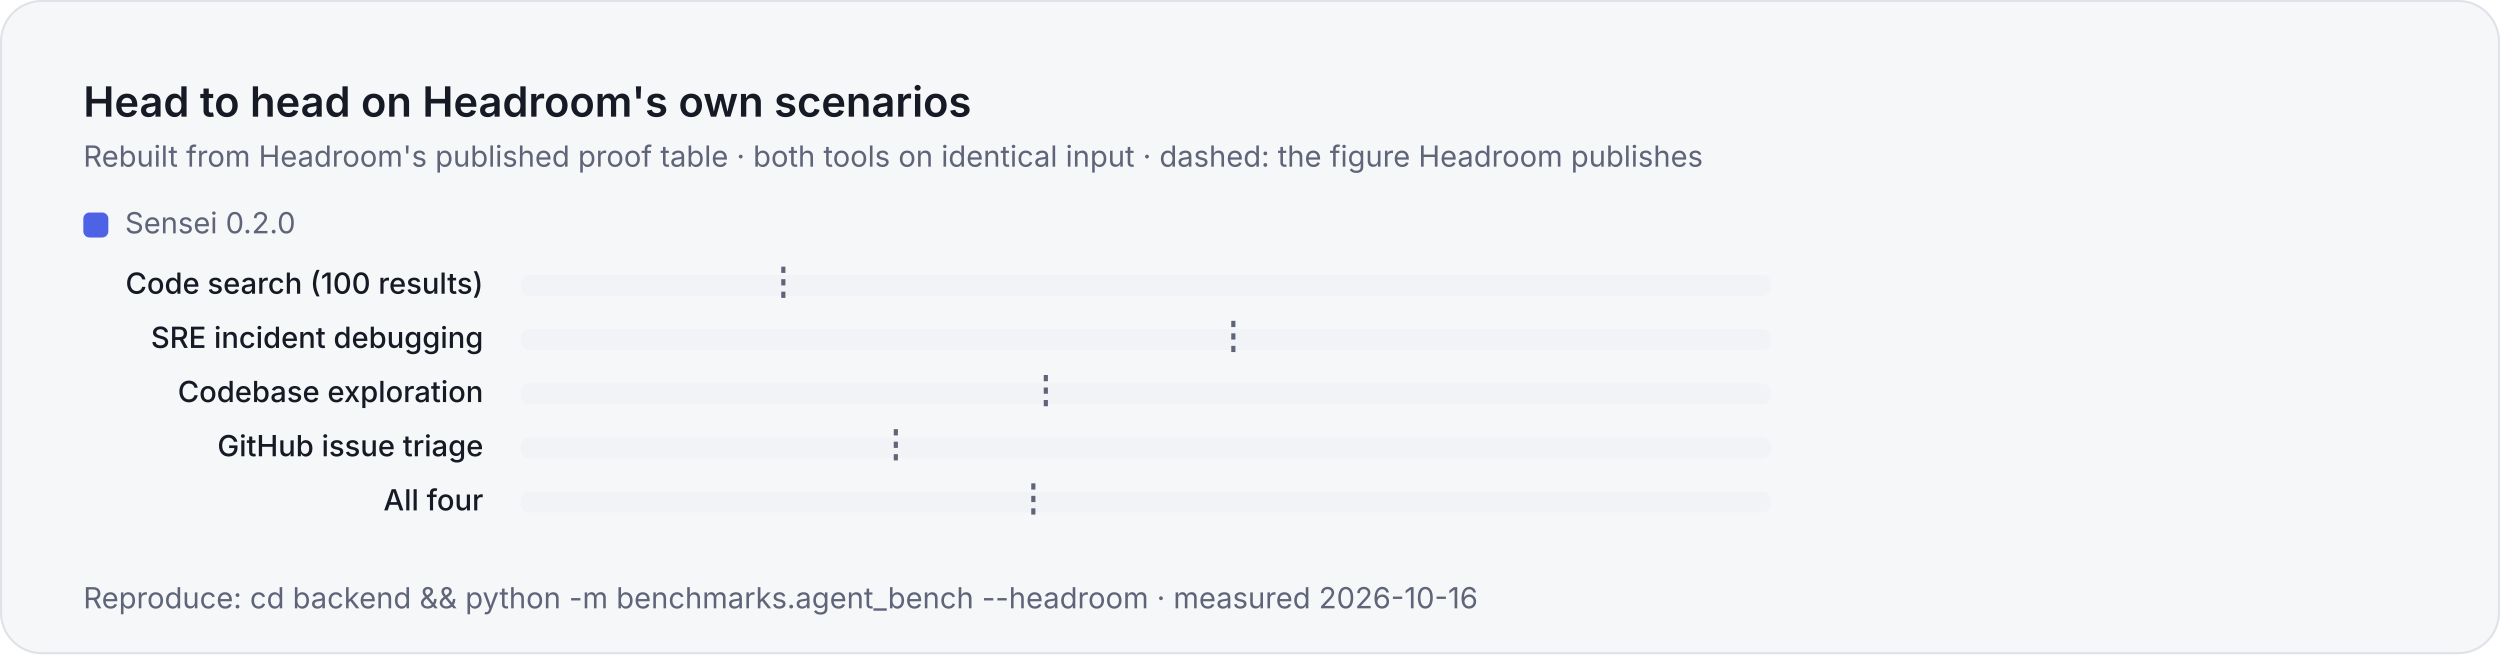
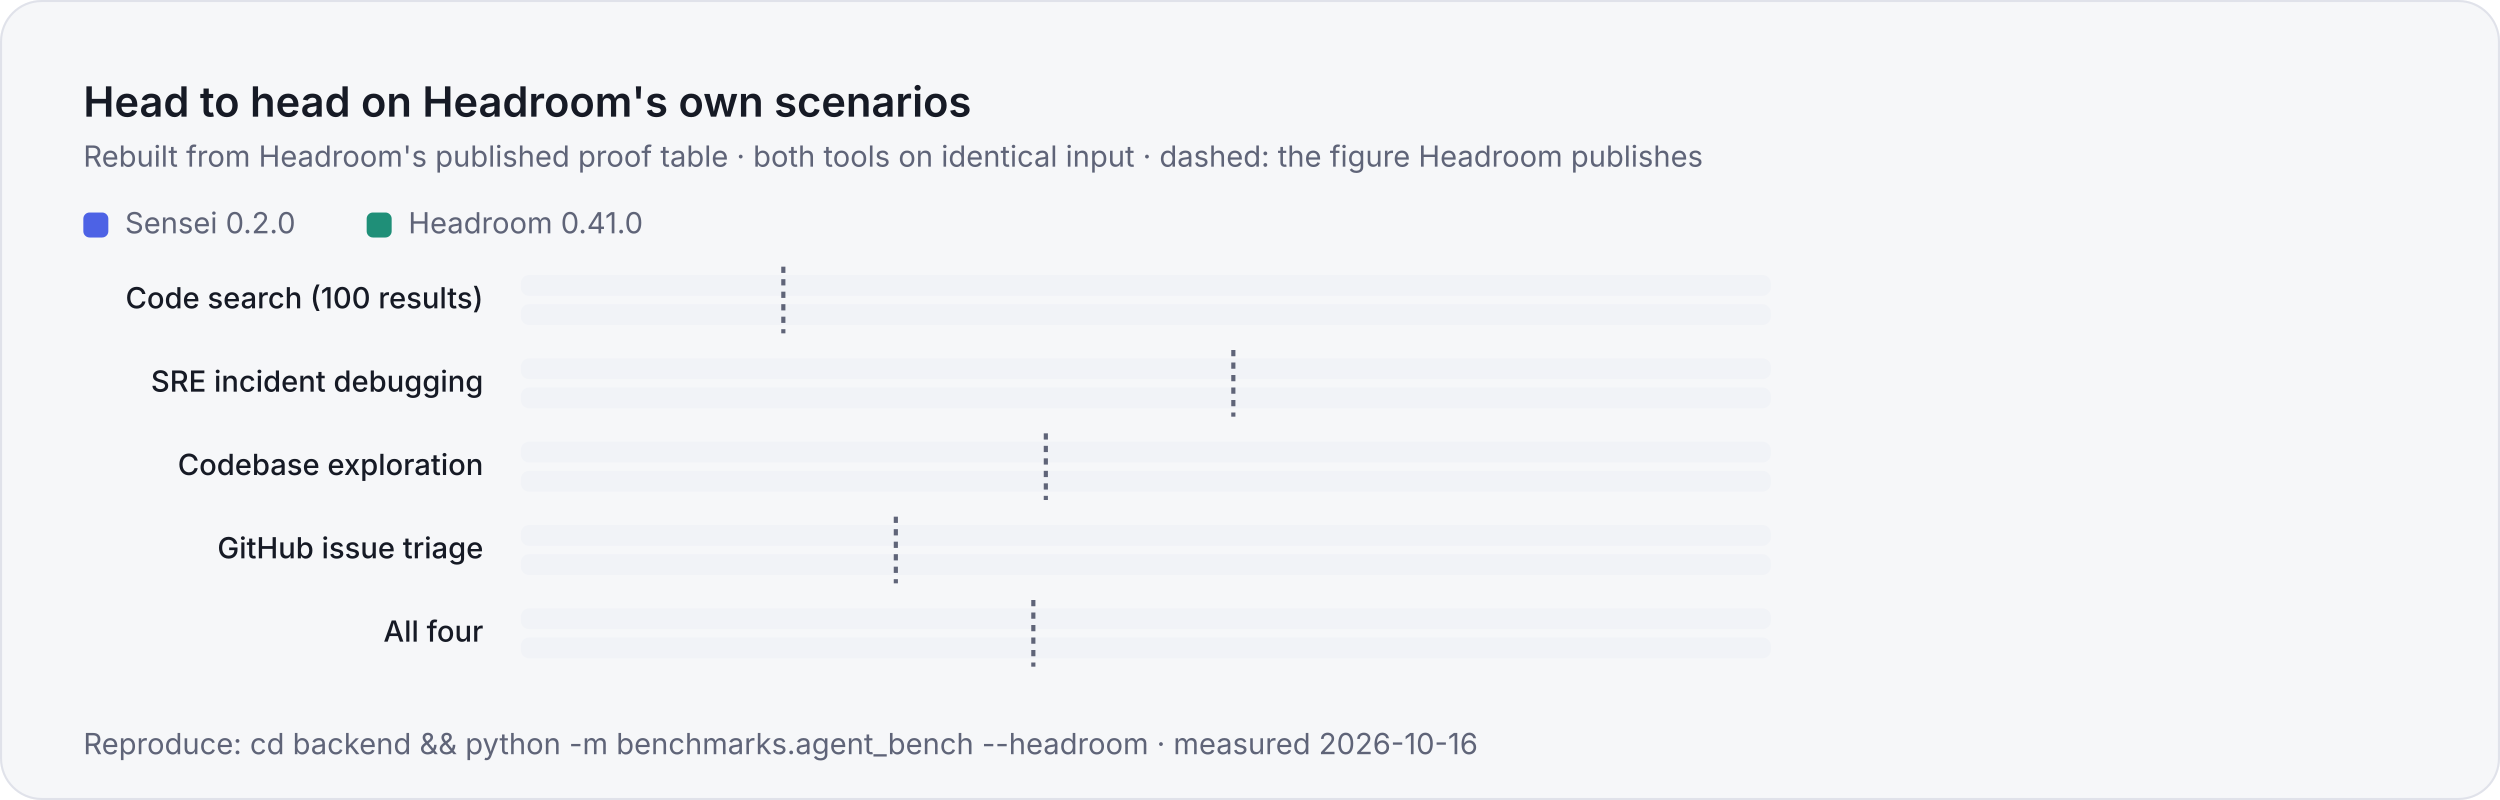
- <svg xmlns="http://www.w3.org/2000/svg" width="1200" height="314" viewBox="0 0 1200 314" role="img" aria-labelledby="t d">
+ <svg xmlns="http://www.w3.org/2000/svg" width="1200" height="384" viewBox="0 0 1200 384" role="img" aria-labelledby="t d">
  <style>
  .h { font: 600 20px Inter, 'Segoe UI', -apple-system, BlinkMacSystemFont, Helvetica, Arial, sans-serif; fill: #161a25; }
  .s { font: 400 14px Inter, 'Segoe UI', -apple-system, BlinkMacSystemFont, Helvetica, Arial, sans-serif; fill: #5f6478; }
  .lbl { font: 500 14px Inter, 'Segoe UI', -apple-system, BlinkMacSystemFont, Helvetica, Arial, sans-serif; fill: #161a25; }
  .pct { font: 700 12px 'JetBrains Mono', 'Cascadia Mono', ui-monospace, Menlo, Consolas, monospace; fill: #161a25; opacity: 0; animation: show .4s ease forwards; }
  .bar { transform-box: fill-box; transform-origin: left; transform: scaleX(0); animation: grow 1.1s cubic-bezier(.4,0,.2,1) forwards; }
  .big { font: 700 72px Inter, 'Segoe UI', -apple-system, BlinkMacSystemFont, Helvetica, Arial, sans-serif; fill: #8a5a0c; letter-spacing: -2px; }
  .mid { font: 700 26px Inter, 'Segoe UI', -apple-system, BlinkMacSystemFont, Helvetica, Arial, sans-serif; fill: #161a25; }
  @keyframes grow { to { transform: scaleX(1); } }
  @keyframes show { to { opacity: 1; } }
  @media (prefers-reduced-motion: reduce) {
    .bar { animation: none; transform: none; }
    .pct { animation: none; opacity: 1; }
  }</style>
-   <rect width="1200" height="314" rx="20" fill="#f6f7f9" />
-   <rect x="0.5" y="0.5" width="1199" height="313" rx="19.5" fill="none" stroke="#e0e2ea" />
+   <rect width="1200" height="384" rx="20" fill="#f6f7f9" />
+   <rect x="0.5" y="0.5" width="1199" height="383" rx="19.5" fill="none" stroke="#e0e2ea" />
  <text x="40" y="56" class="h">Head to head on Headroom's own scenarios</text>
  <text x="40" y="80" class="s">Rebuilt from Headroom's published proof table · both tools on identical input · dashed: the figure Headroom publishes</text>
  <rect x="40" y="102" width="12" height="12" rx="3" fill="#4d62e5" />
  <text x="60" y="112" class="s">Sensei 0.2.0</text>
-   <text x="232" y="141" text-anchor="end" class="lbl">Code search (100 results)</text>
+   <rect x="176" y="102" width="12" height="12" rx="3" fill="#1f8f78" />
+   <text x="196" y="112" class="s">Headroom 0.41.0</text>
+   <text x="232" y="148" text-anchor="end" class="lbl">Code search (100 results)</text>
  <rect x="250" y="132" width="600" height="10" rx="4" fill="#f1f3f7" />
  <text class="pct" style="animation-delay:0.60s" x="258.0" y="141">0.0%</text>
-   <text x="232" y="167" text-anchor="end" class="lbl">SRE incident debugging</text>
-   <rect x="250" y="158" width="600" height="10" rx="4" fill="#f1f3f7" />
-   <text class="pct" style="animation-delay:0.65s" x="258.0" y="167">0.0%</text>
-   <text x="232" y="193" text-anchor="end" class="lbl">Codebase exploration</text>
-   <rect x="250" y="184" width="600" height="10" rx="4" fill="#f1f3f7" />
-   <text class="pct" style="animation-delay:0.70s" x="258.0" y="193">0.0%</text>
-   <text x="232" y="219" text-anchor="end" class="lbl">GitHub issue triage</text>
-   <rect x="250" y="210" width="600" height="10" rx="4" fill="#f1f3f7" />
-   <text class="pct" style="animation-delay:0.75s" x="258.0" y="219">0.0%</text>
-   <text x="232" y="245" text-anchor="end" class="lbl">All four</text>
-   <rect x="250" y="236" width="600" height="10" rx="4" fill="#f1f3f7" />
-   <text class="pct" style="animation-delay:0.80s" x="258.0" y="245">0.0%</text>
-   <line x1="376.0" y1="128" x2="376.0" y2="146" stroke="#5f6478" stroke-width="2" stroke-dasharray="3 3" />
-   <line x1="592.0" y1="154" x2="592.0" y2="172" stroke="#5f6478" stroke-width="2" stroke-dasharray="3 3" />
-   <line x1="502.0" y1="180" x2="502.0" y2="198" stroke="#5f6478" stroke-width="2" stroke-dasharray="3 3" />
-   <line x1="430.0" y1="206" x2="430.0" y2="224" stroke="#5f6478" stroke-width="2" stroke-dasharray="3 3" />
-   <line x1="496.0" y1="232" x2="496.0" y2="250" stroke="#5f6478" stroke-width="2" stroke-dasharray="3 3" />
-   <text x="40" y="292" class="s">Reproduce: cd backend &amp;&amp; python -m benchmarks.agent_bench --headroom · measured 2026-10-16</text>
+   <rect x="250" y="146" width="600" height="10" rx="4" fill="#f1f3f7" />
+   <rect class="bar" style="animation-delay:0.13s" x="250" y="146" width="119.5" height="10" rx="4" fill="#1f8f78" />
+   <text class="pct" style="animation-delay:0.63s" x="377.5" y="155">20%</text>
+   <text x="232" y="188" text-anchor="end" class="lbl">SRE incident debugging</text>
+   <rect x="250" y="172" width="600" height="10" rx="4" fill="#f1f3f7" />
+   <text class="pct" style="animation-delay:0.65s" x="258.0" y="181">0.0%</text>
+   <rect x="250" y="186" width="600" height="10" rx="4" fill="#f1f3f7" />
+   <rect class="bar" style="animation-delay:0.18s" x="250" y="186" width="340.8" height="10" rx="4" fill="#1f8f78" />
+   <text class="pct" style="animation-delay:0.68s" x="598.8" y="195">57%</text>
+   <text x="232" y="228" text-anchor="end" class="lbl">Codebase exploration</text>
+   <rect x="250" y="212" width="600" height="10" rx="4" fill="#f1f3f7" />
+   <text class="pct" style="animation-delay:0.70s" x="258.0" y="221">0.0%</text>
+   <rect x="250" y="226" width="600" height="10" rx="4" fill="#f1f3f7" />
+   <rect class="bar" style="animation-delay:0.23s" x="250" y="226" width="288.2" height="10" rx="4" fill="#1f8f78" />
+   <text class="pct" style="animation-delay:0.73s" x="546.2" y="235">48%</text>
+   <text x="232" y="268" text-anchor="end" class="lbl">GitHub issue triage</text>
+   <rect x="250" y="252" width="600" height="10" rx="4" fill="#f1f3f7" />
+   <text class="pct" style="animation-delay:0.75s" x="258.0" y="261">0.0%</text>
+   <rect x="250" y="266" width="600" height="10" rx="4" fill="#f1f3f7" />
+   <rect class="bar" style="animation-delay:0.28s" x="250" y="266" width="182.0" height="10" rx="4" fill="#1f8f78" />
+   <text class="pct" style="animation-delay:0.78s" x="440.0" y="275">30%</text>
+   <text x="232" y="308" text-anchor="end" class="lbl">All four</text>
+   <rect x="250" y="292" width="600" height="10" rx="4" fill="#f1f3f7" />
+   <text class="pct" style="animation-delay:0.80s" x="258.0" y="301">0.0%</text>
+   <rect x="250" y="306" width="600" height="10" rx="4" fill="#f1f3f7" />
+   <rect class="bar" style="animation-delay:0.33s" x="250" y="306" width="260.1" height="10" rx="4" fill="#1f8f78" />
+   <text class="pct" style="animation-delay:0.83s" x="518.1" y="315">43%</text>
+   <line x1="376.0" y1="128" x2="376.0" y2="160" stroke="#5f6478" stroke-width="2" stroke-dasharray="3 3" />
+   <line x1="592.0" y1="168" x2="592.0" y2="200" stroke="#5f6478" stroke-width="2" stroke-dasharray="3 3" />
+   <line x1="502.0" y1="208" x2="502.0" y2="240" stroke="#5f6478" stroke-width="2" stroke-dasharray="3 3" />
+   <line x1="430.0" y1="248" x2="430.0" y2="280" stroke="#5f6478" stroke-width="2" stroke-dasharray="3 3" />
+   <line x1="496.0" y1="288" x2="496.0" y2="320" stroke="#5f6478" stroke-width="2" stroke-dasharray="3 3" />
+   <text x="40" y="362" class="s">Reproduce: cd backend &amp;&amp; python -m benchmarks.agent_bench --headroom · measured 2026-10-16</text>
</svg>
